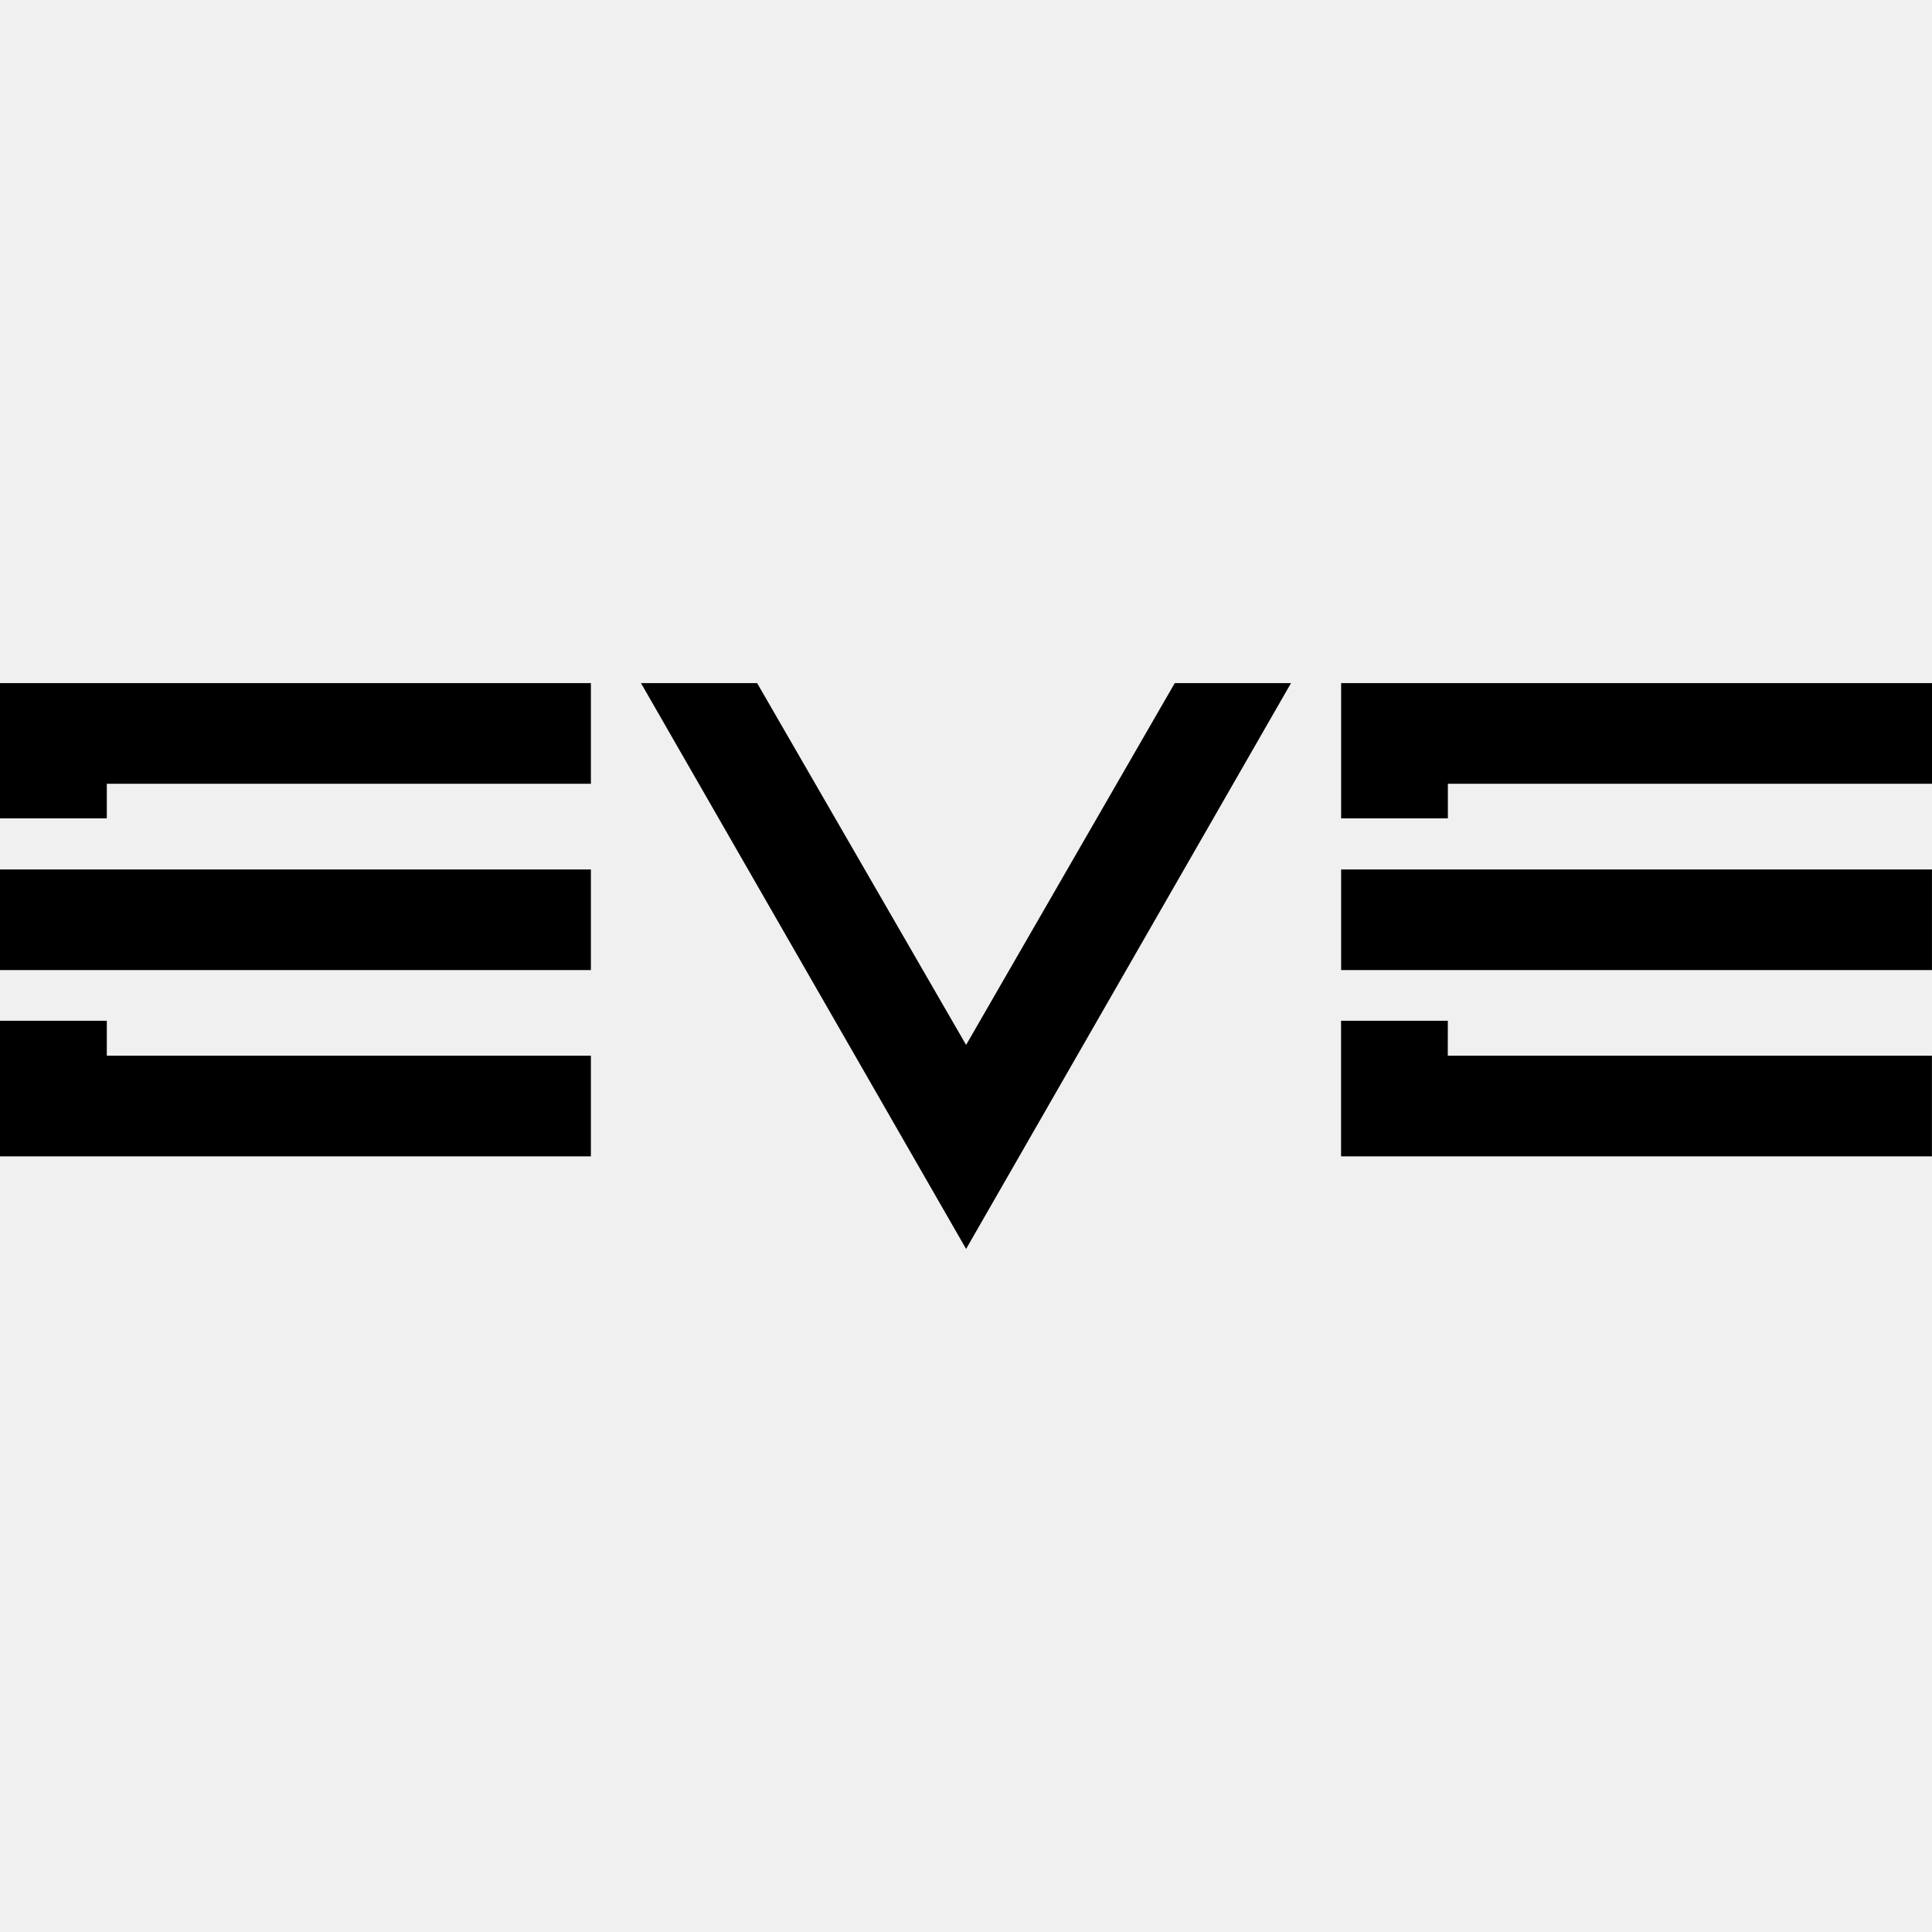
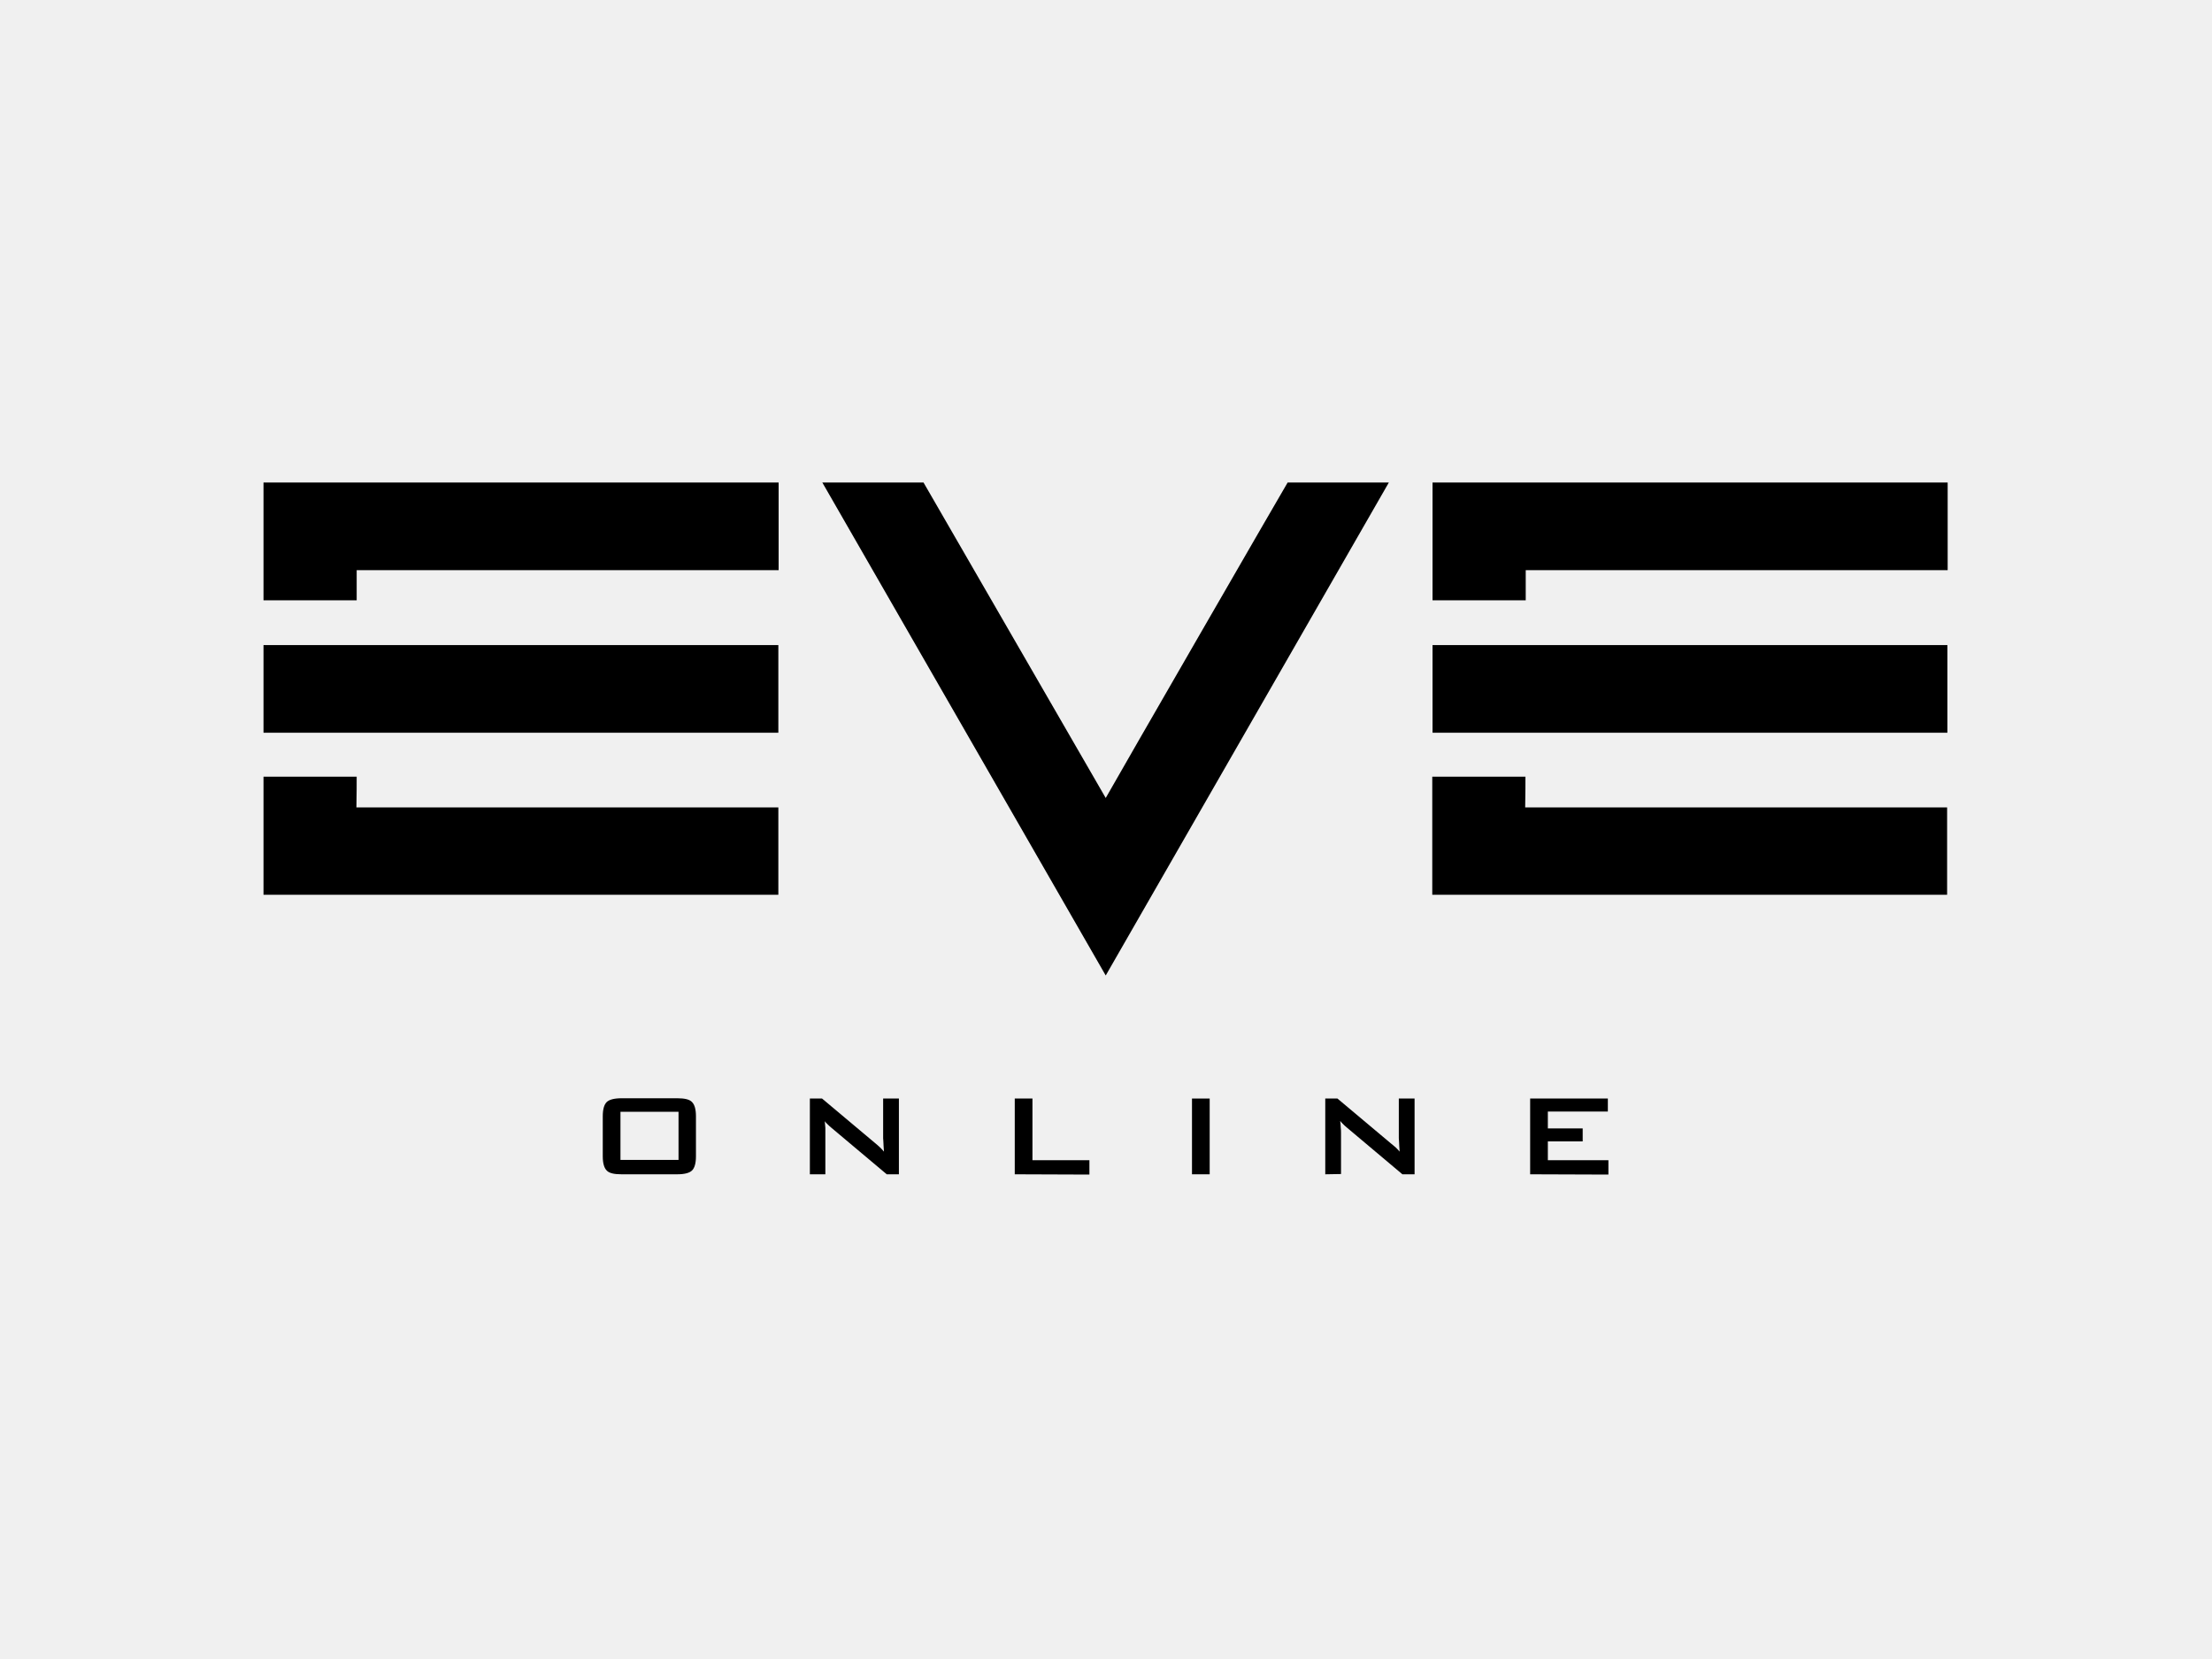
- <svg xmlns="http://www.w3.org/2000/svg" width="121.774" fill="#fff" height="121.774">
-   <path d="M0 61.145h37.244v-6.342H0zm0-9.566h6.732v-2.177h30.512v-6.347H0zm6.732 12.76H0v8.548h37.244v-6.345H6.732V64.34zm84.525 0h-6.73v8.548h37.242v-6.345H91.254c.003-.593.003-2.202.003-2.202zm-30.364 1.523c-.799-1.38-13.172-22.807-13.172-22.807H40.4L60.893 78.72l20.48-35.664h-7.328L60.893 65.862zm23.638-22.807v8.524h6.729v-2.177h30.514v-6.347zm0 18.09h37.241v-6.342H84.531z" fill="#000" />
-   <defs id="defs30215">
-     <clipPath id="clip0">
-       <path fill="#fff" id="rect30212" d="M0 0h130v50.039H0z" />
-     </clipPath>
-   </defs>
+ <svg xmlns="http://www.w3.org/2000/svg" version="1.0" id="katman_1" x="0px" y="0px" viewBox="0 0 800 600" style="enable-background:new 0 0 800 600;" xml:space="preserve">
+   <path d="M95.3,265h186.2v-31.7H95.3V265z M95.3,217.1H129c0,0,0-7.9,0-10.9c4.7,0,152.6,0,152.6,0v-31.7H95.3V217.1z M129,280.9H95.3v42.7h186.2V292c0,0-147.8,0-152.6,0C129,289,129,280.9,129,280.9z M551.7,280.9h-33.7v42.7h186.2V292c0,0-147.9,0-152.6,0C551.7,289,551.7,280.9,551.7,280.9z M399.9,288.6c-4-6.9-65.9-114.1-65.9-114.1h-36.6l102.5,178.3l102.4-178.3h-36.6C465.6,174.5,403.8,281.6,399.9,288.6z M518.1,174.5v42.6h33.7c0,0,0-7.9,0-10.9c4.7,0,152.6,0,152.6,0v-31.7H518.1z M518.1,265h186.2v-31.7H518.1V265z" />
+   <path d="M218,403.7c0-2.5,0.5-4.2,1.4-5.1c0.9-0.9,2.7-1.4,5.4-1.4h20.1c2.7,0,4.5,0.4,5.4,1.4c0.9,0.9,1.4,2.6,1.4,5.1v14.5c0,2.5-0.5,4.2-1.4,5.1c-0.9,0.9-2.7,1.4-5.4,1.4h-20.1c-2.7,0-4.5-0.4-5.4-1.4c-0.9-0.9-1.4-2.6-1.4-5.1L218,403.7L218,403.7zM224.4,419.5h21v-17.4h-21V419.5z" />
+   <path d="M292.9,424.7v-27.4h4.4l19.3,16.2c0.7,0.6,1.2,1,1.7,1.5c0.5,0.5,1,1,1.4,1.5c-0.1-1.5-0.2-2.6-0.2-3.3c0-0.7-0.1-1.1-0.1-1.5v-14.4h5.7v27.4h-4.4l-20.1-16.9c-0.5-0.4-0.9-0.8-1.3-1.2c-0.4-0.3-0.7-0.7-1-1.1c0.1,0.9,0.1,1.7,0.2,2.4c0,0.8,0,1.4,0,2v14.8L292.9,424.7L292.9,424.7z" />
+   <path d="M367,424.7v-27.4h6.4v22.3H394v5.2L367,424.7L367,424.7z" />
+   <path d="M431.1,424.7v-27.4h6.4v27.4H431.1z" />
+   <path d="M479.3,424.7v-27.4h4.4l19.3,16.2c0.7,0.6,1.2,1,1.8,1.5c0.5,0.5,1,1,1.4,1.5c-0.1-1.5-0.2-2.6-0.2-3.3c0-0.7-0.1-1.1-0.1-1.5v-14.4h5.7v27.4h-4.4L487,407.7c-0.5-0.4-0.9-0.8-1.3-1.2c-0.3-0.3-0.7-0.7-1-1.1c0.1,0.9,0.2,1.7,0.2,2.4c0.1,0.8,0.1,1.4,0.1,2v14.8L479.3,424.7L479.3,424.7z" />
+   <path d="M553.4,424.7v-27.4h28.1v4.7h-21.7v6.1h12.6v4.7h-12.6v6.8h21.9v5.2L553.4,424.7L553.4,424.7z" />
</svg>
